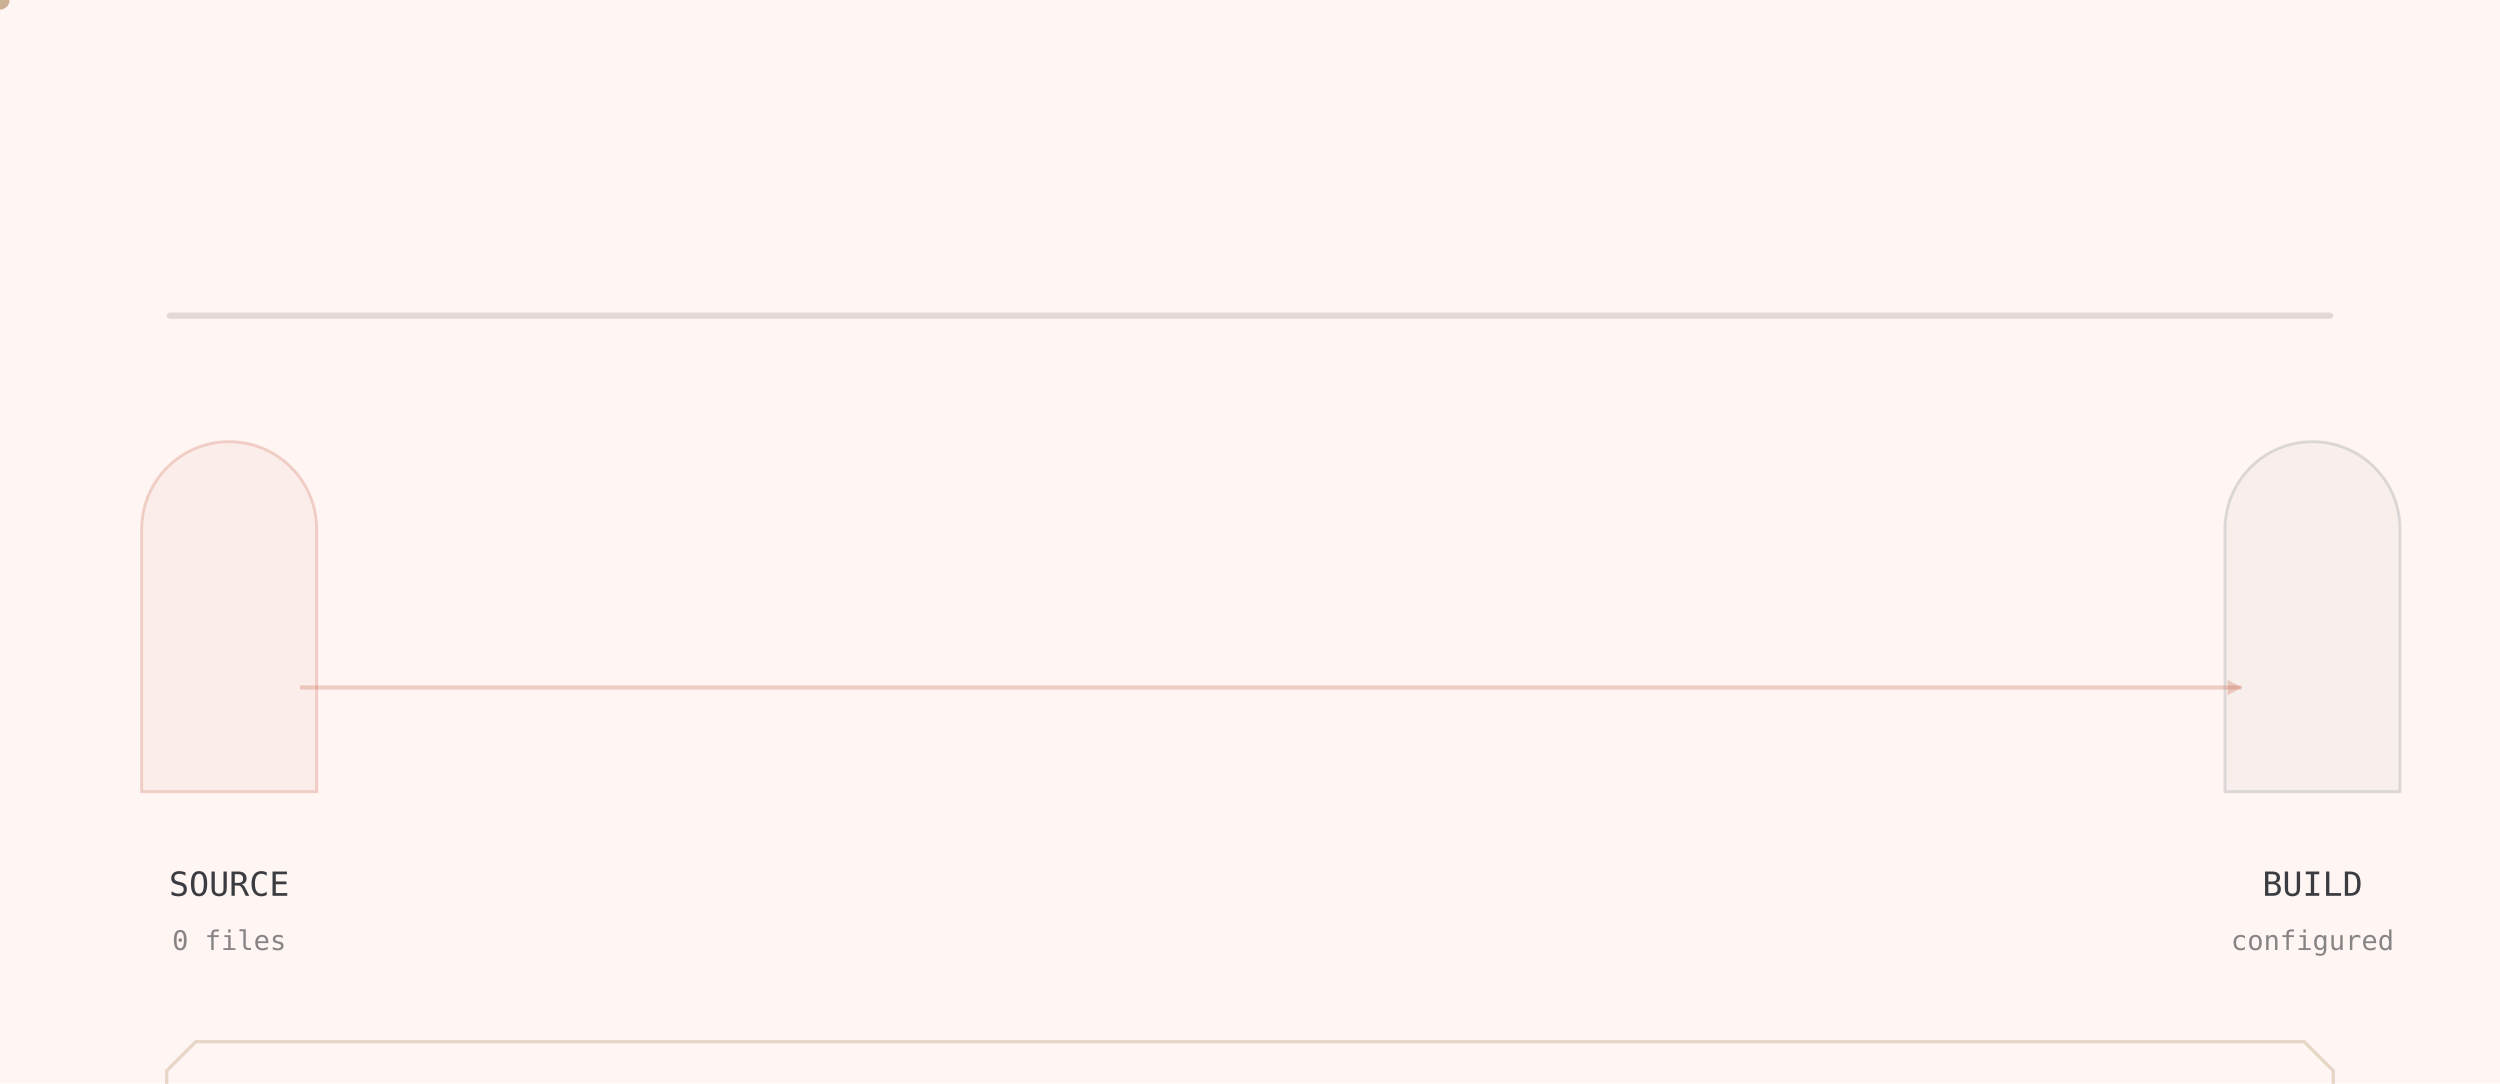
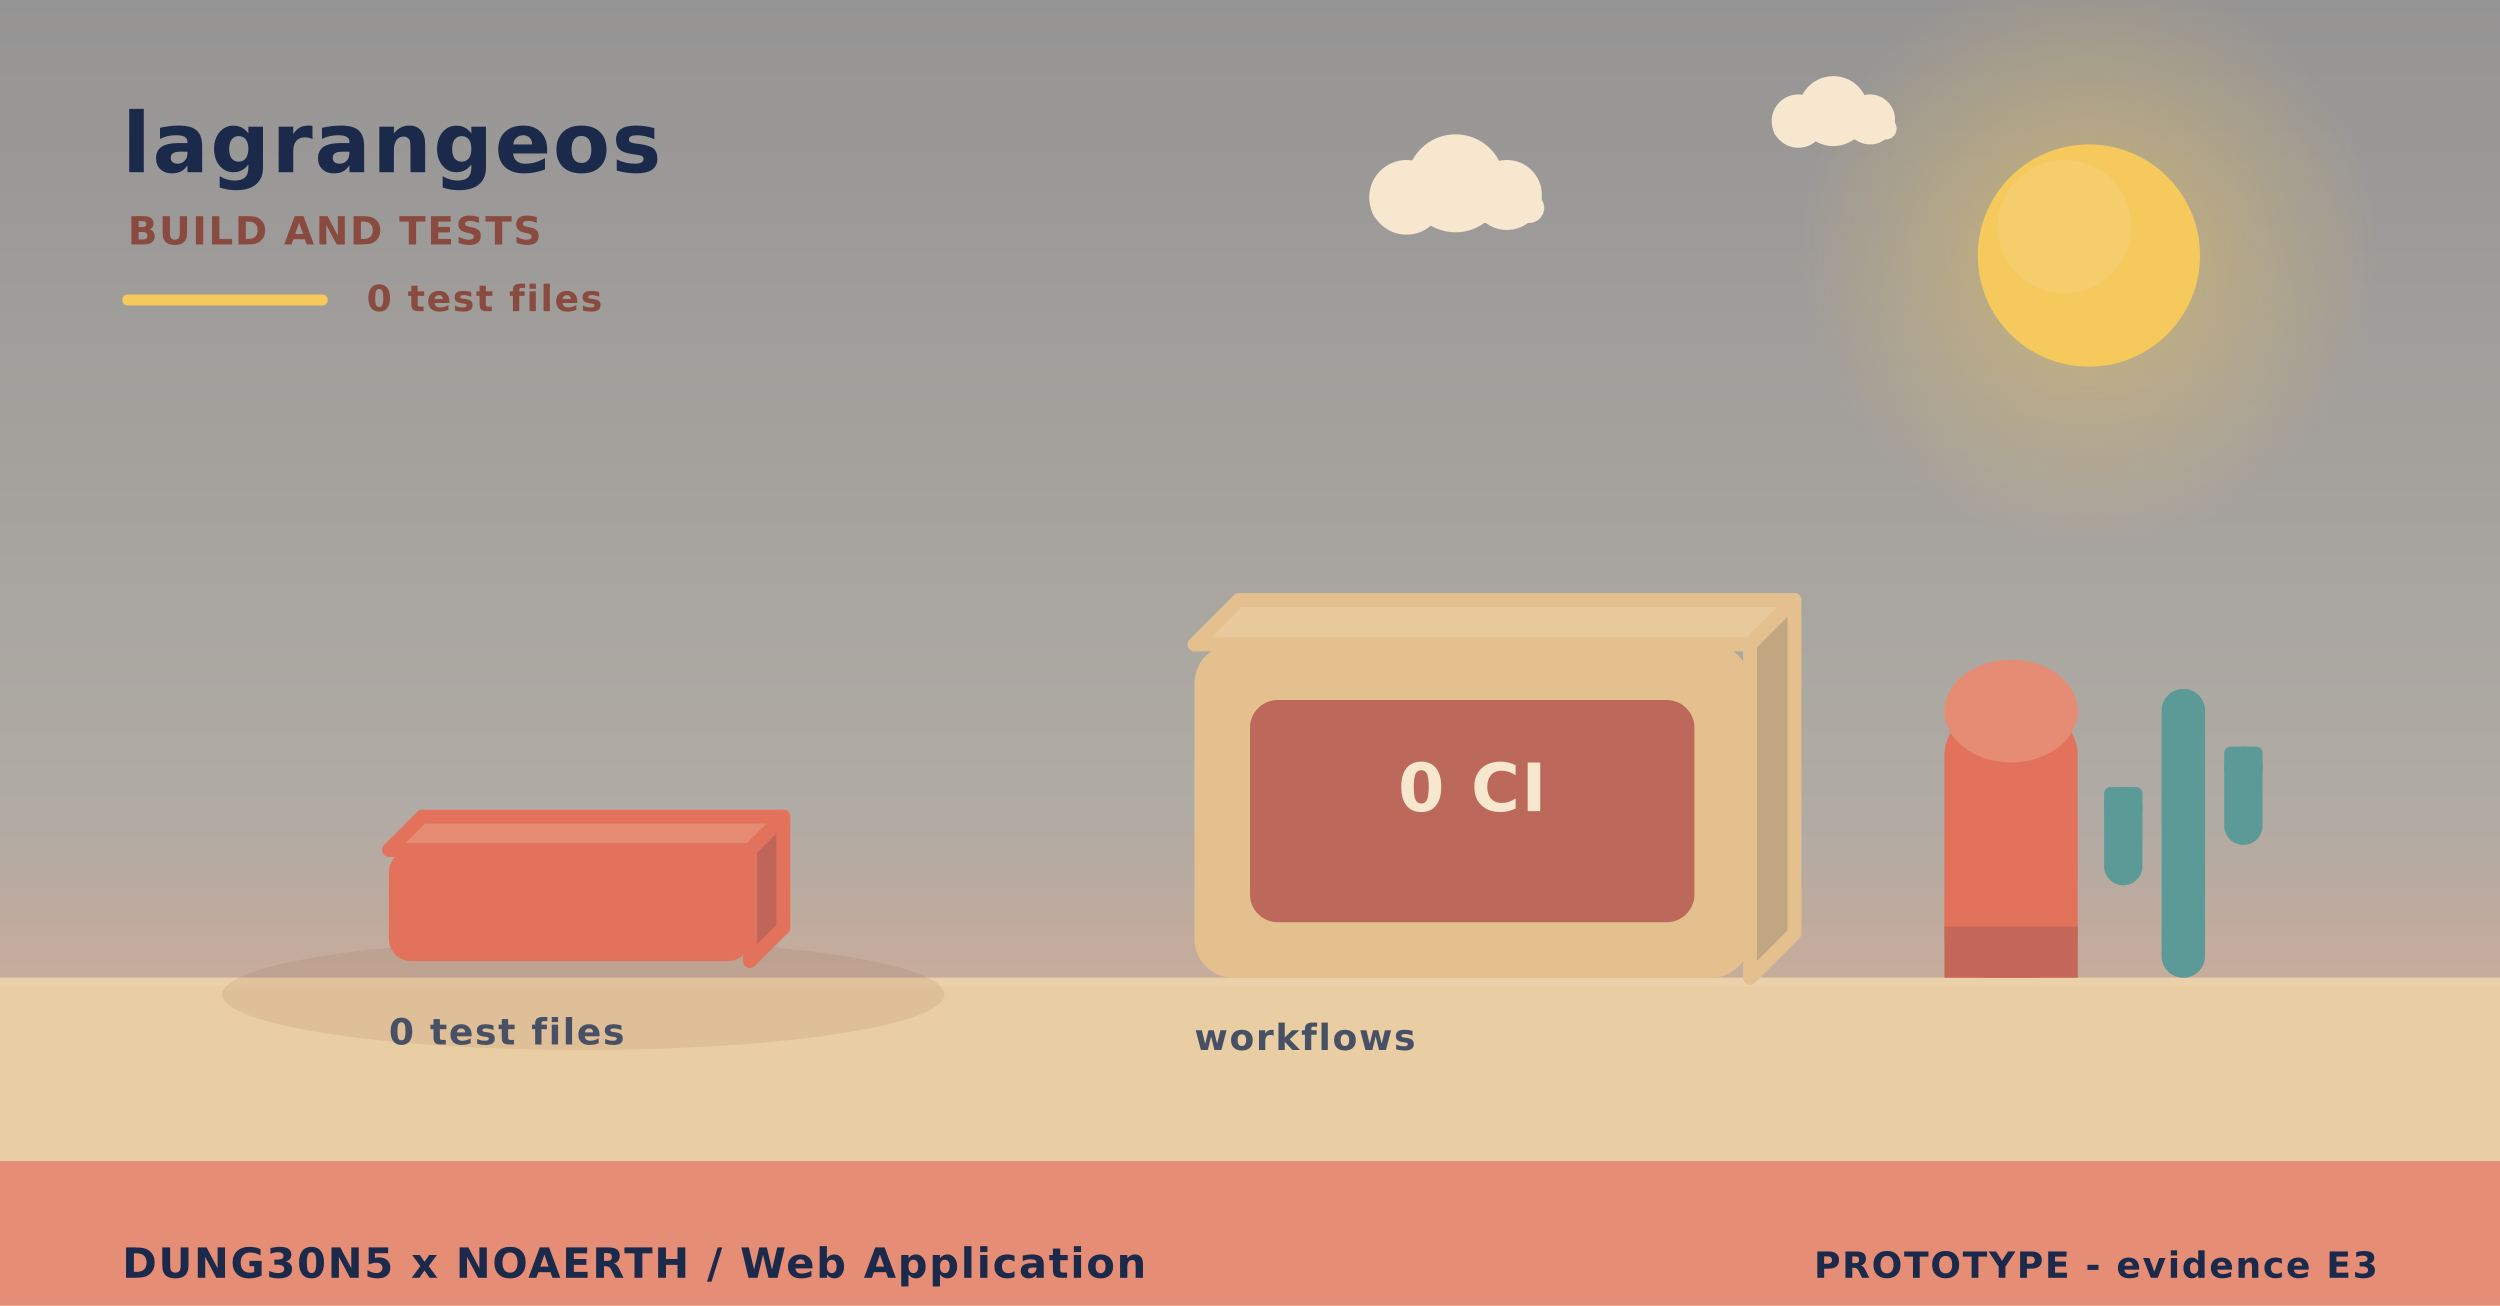
- <svg xmlns="http://www.w3.org/2000/svg" viewBox="0 0 1200 520" width="1200" height="520" role="img" aria-label="lagrangeos build evidence">
-   <rect width="1200" height="520" fill="#fff5f2" />
-   <defs>
-     <linearGradient id="gb" x1="0" y1="0" x2="1" y2="1">
-       <stop offset="0%" stop-color="#c75f48" />
-       <stop offset="100%" stop-color="#78818a" />
-     </linearGradient>
-   </defs>
-   <rect x="80.00" y="150.00" width="1040.00" height="3.00" rx="2.00" fill="rgba(37,40,46,0.140)" opacity="1.00" />
-   <path d="M68.00,380.00 L68.00,254.00 A42.00,42.00 0 0 1 152.00,254.00 L152.00,380.00 Z" fill="rgba(199,95,72,0.100)" opacity="0.55" stroke="rgba(199,95,72,0.450)" stroke-width="1.4" />
-   <polygon points="-192.26,189.00 -136.83,221.00 -136.83,157.00 -192.26,125.00" fill="#736150" opacity="0.95" />
-   <polygon points="-247.68,221.00 -192.26,253.00 -192.26,189.00 -247.68,157.00" fill="#5e656c" opacity="0.95" />
-   <polygon points="-192.26,125.00 -136.83,157.00 -192.26,189.00 -247.68,157.00" fill="#c75f48" opacity="0.95" />
-   <text x="110" y="430" font-family="ui-monospace,Menlo,monospace" font-size="16" fill="rgba(37,40,46,0.900)" text-anchor="middle">SOURCE</text>
-   <text x="110" y="456" font-family="ui-monospace,Menlo,monospace" font-size="13" fill="rgba(37,40,46,0.550)" text-anchor="middle">0 files</text>
-   <path d="M1068.00,380.00 L1068.00,254.00 A42.00,42.00 0 0 1 1152.00,254.00 L1152.00,380.00 Z" fill="rgba(120,129,138,0.100)" opacity="0.55" stroke="rgba(120,129,138,0.450)" stroke-width="1.4" />
-   <polygon points="673.77,689.00 729.19,721.00 729.19,657.00 673.77,625.00" fill="#736150" opacity="0.95" />
-   <polygon points="618.34,721.00 673.77,753.00 673.77,689.00 618.34,657.00" fill="#5e656c" opacity="0.95" />
-   <polygon points="673.77,625.00 729.19,657.00 673.77,689.00 618.34,657.00" fill="#78818a" opacity="0.95" />
-   <text x="1110" y="430" font-family="ui-monospace,Menlo,monospace" font-size="16" fill="rgba(37,40,46,0.900)" text-anchor="middle">BUILD</text>
-   <text x="1110" y="456" font-family="ui-monospace,Menlo,monospace" font-size="13" fill="rgba(37,40,46,0.550)" text-anchor="middle">configured</text>
-   <line x1="144.00" y1="330.00" x2="1076.00" y2="330.00" stroke="rgba(199,95,72,0.500)" stroke-width="2.00" opacity="0.55" />
-   <polygon points="1076.00,330.00 1069.20,326.20 1069.20,333.80" fill="rgba(199,95,72,0.500)" opacity="0.55" />
-   <g opacity="0.9">
-     <circle cx="0.00" cy="0.00" r="4.60" fill="#c7a88a" opacity="1.00" />
-     <animateTransform attributeName="transform" type="translate" values="144.00,330.00 1076.00,330.00" dur="5.067s" begin="0.0s" repeatCount="indefinite" />
-     <animateTransform attributeName="transform" type="translate" values="1076.00,330.00 144.00,330.00" dur="5.067s" begin="2.533s" repeatCount="indefinite" />
+ <svg xmlns="http://www.w3.org/2000/svg" width="900" height="470" viewBox="0 0 900 470" role="img" aria-label="lagrangeos - how it is verified">
+   <linearGradient id="skyb" x1="0" y1="0" x2="0" y2="1">
+     <stop offset="0" stop-color="#959494" />
+     <stop offset="0.62" stop-color="#b0aba4" />
+     <stop offset="1" stop-color="#f3ad8a" />
+   </linearGradient>
+   <rect width="900" height="470" fill="url(#skyb)" />
+   <radialGradient id="sunb">
+     <stop offset="0.35" stop-color="#f5c95c" stop-opacity="0.34" />
+     <stop offset="1" stop-color="#f5c95c" stop-opacity="0" />
+   </radialGradient>
+   <circle cx="752" cy="92" r="104" fill="url(#sunb)" />
+   <circle cx="752" cy="92" r="40" fill="#f5c95c" />
+   <circle cx="743.2" cy="81.6" r="24" fill="#f5d27e" opacity="0.5" />
+   <g>
+     <circle cx="524" cy="66" r="17.64" fill="#f6e7ce" />
+     <circle cx="506.36" cy="71.04" r="13.44" fill="#f6e7ce" />
+     <circle cx="542.48" cy="70.2" r="12.6" fill="#f6e7ce" />
+     <rect x="493.76" y="69.36" width="62.16" height="10.92" rx="5.46" fill="#f6e7ce" />
+     <animateTransform attributeName="transform" type="translate" values="0 0;24 0;0 0" dur="36s" begin="0s" repeatCount="indefinite" />
  </g>
-   <path d="M94.00,500.00 H1106.00 L1120.00,514.00 V546.00 L1106.00,560.00 H94.00 L80.00,546.00 V514.00 Z" fill="none" stroke="rgba(199,168,138,0.500)" stroke-width="1.60" opacity="0.80" />
-   <text x="600" y="536" font-family="ui-monospace,Menlo,monospace" font-size="16" fill="rgba(199,168,138,0.950)" text-anchor="middle">no test suite present in this repository — shown as measured, not implied</text>
+   <g>
+     <circle cx="660" cy="40" r="12.6" fill="#f6e7ce" />
+     <circle cx="647.4" cy="43.6" r="9.6" fill="#f6e7ce" />
+     <circle cx="673.2" cy="43" r="9" fill="#f6e7ce" />
+     <rect x="638.4" y="42.4" width="44.4" height="7.8" rx="3.9" fill="#f6e7ce" />
+     <animateTransform attributeName="transform" type="translate" values="0 0;-18 0;0 0" dur="46s" begin="3s" repeatCount="indefinite" />
+   </g>
+   <rect x="0" y="352" width="900" height="118" fill="#e9cda3" />
+   <rect x="0" y="352" width="900" height="3" fill="#ebd1a9" />
+   <text x="44" y="62" font-family="Verdana,DejaVu Sans,sans-serif" font-size="30" font-weight="700" letter-spacing="0.6" fill="#1b2a4a" text-anchor="start">lagrangeos</text>
+   <text x="46" y="88" font-family="Verdana,DejaVu Sans,sans-serif" font-size="14" font-weight="700" letter-spacing="0.6" fill="#894b3f" text-anchor="start">BUILD AND TESTS</text>
+   <rect x="44" y="106" width="74" height="4" rx="2" fill="#f5c95c" />
+   <text x="132" y="112" font-family="Verdana,DejaVu Sans,sans-serif" font-size="13" font-weight="700" letter-spacing="0.6" fill="#894b3f" text-anchor="start">0 test files</text>
+   <ellipse cx="210" cy="358" rx="130" ry="20" fill="rgba(138,90,68,0.11)" />
+   <g>
+     <path d="M140,306 L270,306 L282,294 L152,294 Z" fill="#e68c74" stroke="#e2725b" stroke-width="5" stroke-linejoin="round" />
+     <path d="M270,306 L282,294 L282,334 L270,346 Z" fill="#c06658" stroke="#e2725b" stroke-width="5" stroke-linejoin="round" />
+     <rect x="140" y="306" width="130" height="40" rx="8" fill="#e2725b" />
+     <animateTransform attributeName="transform" type="translate" values="0 10;0 0" dur="0.8s" begin="0.5s" fill="freeze" />
+   </g>
+   <text x="140" y="376" font-family="Verdana,DejaVu Sans,sans-serif" font-size="13" font-weight="700" letter-spacing="0.6" fill="#475064" text-anchor="start">0 test files</text>
+   <path d="M430,232 L630,232 L646,216 L446,216 Z" fill="#e7c99b" stroke="#e3c08d" stroke-width="5" stroke-linejoin="round" />
+   <path d="M630,232 L646,216 L646,336 L630,352 Z" fill="#c1a682" stroke="#e3c08d" stroke-width="5" stroke-linejoin="round" />
+   <rect x="430" y="232" width="200" height="120" rx="14" fill="#e3c08d" />
+   <rect x="450" y="252" width="160" height="80" rx="10" fill="#ba6458" opacity="0.94" />
+   <text x="530" y="292" font-family="Verdana,DejaVu Sans,sans-serif" font-size="24" font-weight="700" letter-spacing="0.6" fill="#f6e7ce" text-anchor="middle">0 CI</text>
+   <text x="430" y="378" font-family="Verdana,DejaVu Sans,sans-serif" font-size="13" font-weight="700" letter-spacing="0.6" fill="#475064" text-anchor="start">workflows</text>
+   <rect x="700" y="256" width="48" height="96" rx="16" fill="#e2725b" />
+   <ellipse cx="724" cy="256" rx="24" ry="18.46" fill="#e68c74" />
+   <rect x="700" y="333.54" width="48" height="18.46" fill="#c66859" />
+   <rect x="778.18" y="248" width="15.64" height="104" rx="7.82" fill="#5b9a97" />
+   <rect x="757.48" y="283.36" width="13.8" height="35.36" rx="6.9" fill="#5b9a97" />
+   <rect x="757.48" y="283.36" width="13.8" height="10.4" rx="2.3" fill="#5b9a97" />
+   <rect x="800.72" y="268.8" width="13.8" height="35.36" rx="6.9" fill="#5b9a97" />
+   <rect x="800.72" y="268.8" width="13.8" height="10.4" rx="2.3" fill="#5b9a97" />
+   <rect x="0" y="418" width="900" height="52" rx="0" fill="#e68972" opacity="0.94" />
+   <text x="44" y="460" font-family="Verdana,DejaVu Sans,sans-serif" font-size="15" font-weight="700" letter-spacing="0.6" fill="#1b2a4a" text-anchor="start">DUNG30N5 x NOAERTH  /  Web Application</text>
+   <text x="856" y="460" font-family="Verdana,DejaVu Sans,sans-serif" font-size="13" font-weight="700" letter-spacing="0.6" fill="#1b2a4a" text-anchor="end">PROTOTYPE  -  evidence E3</text>
</svg>
